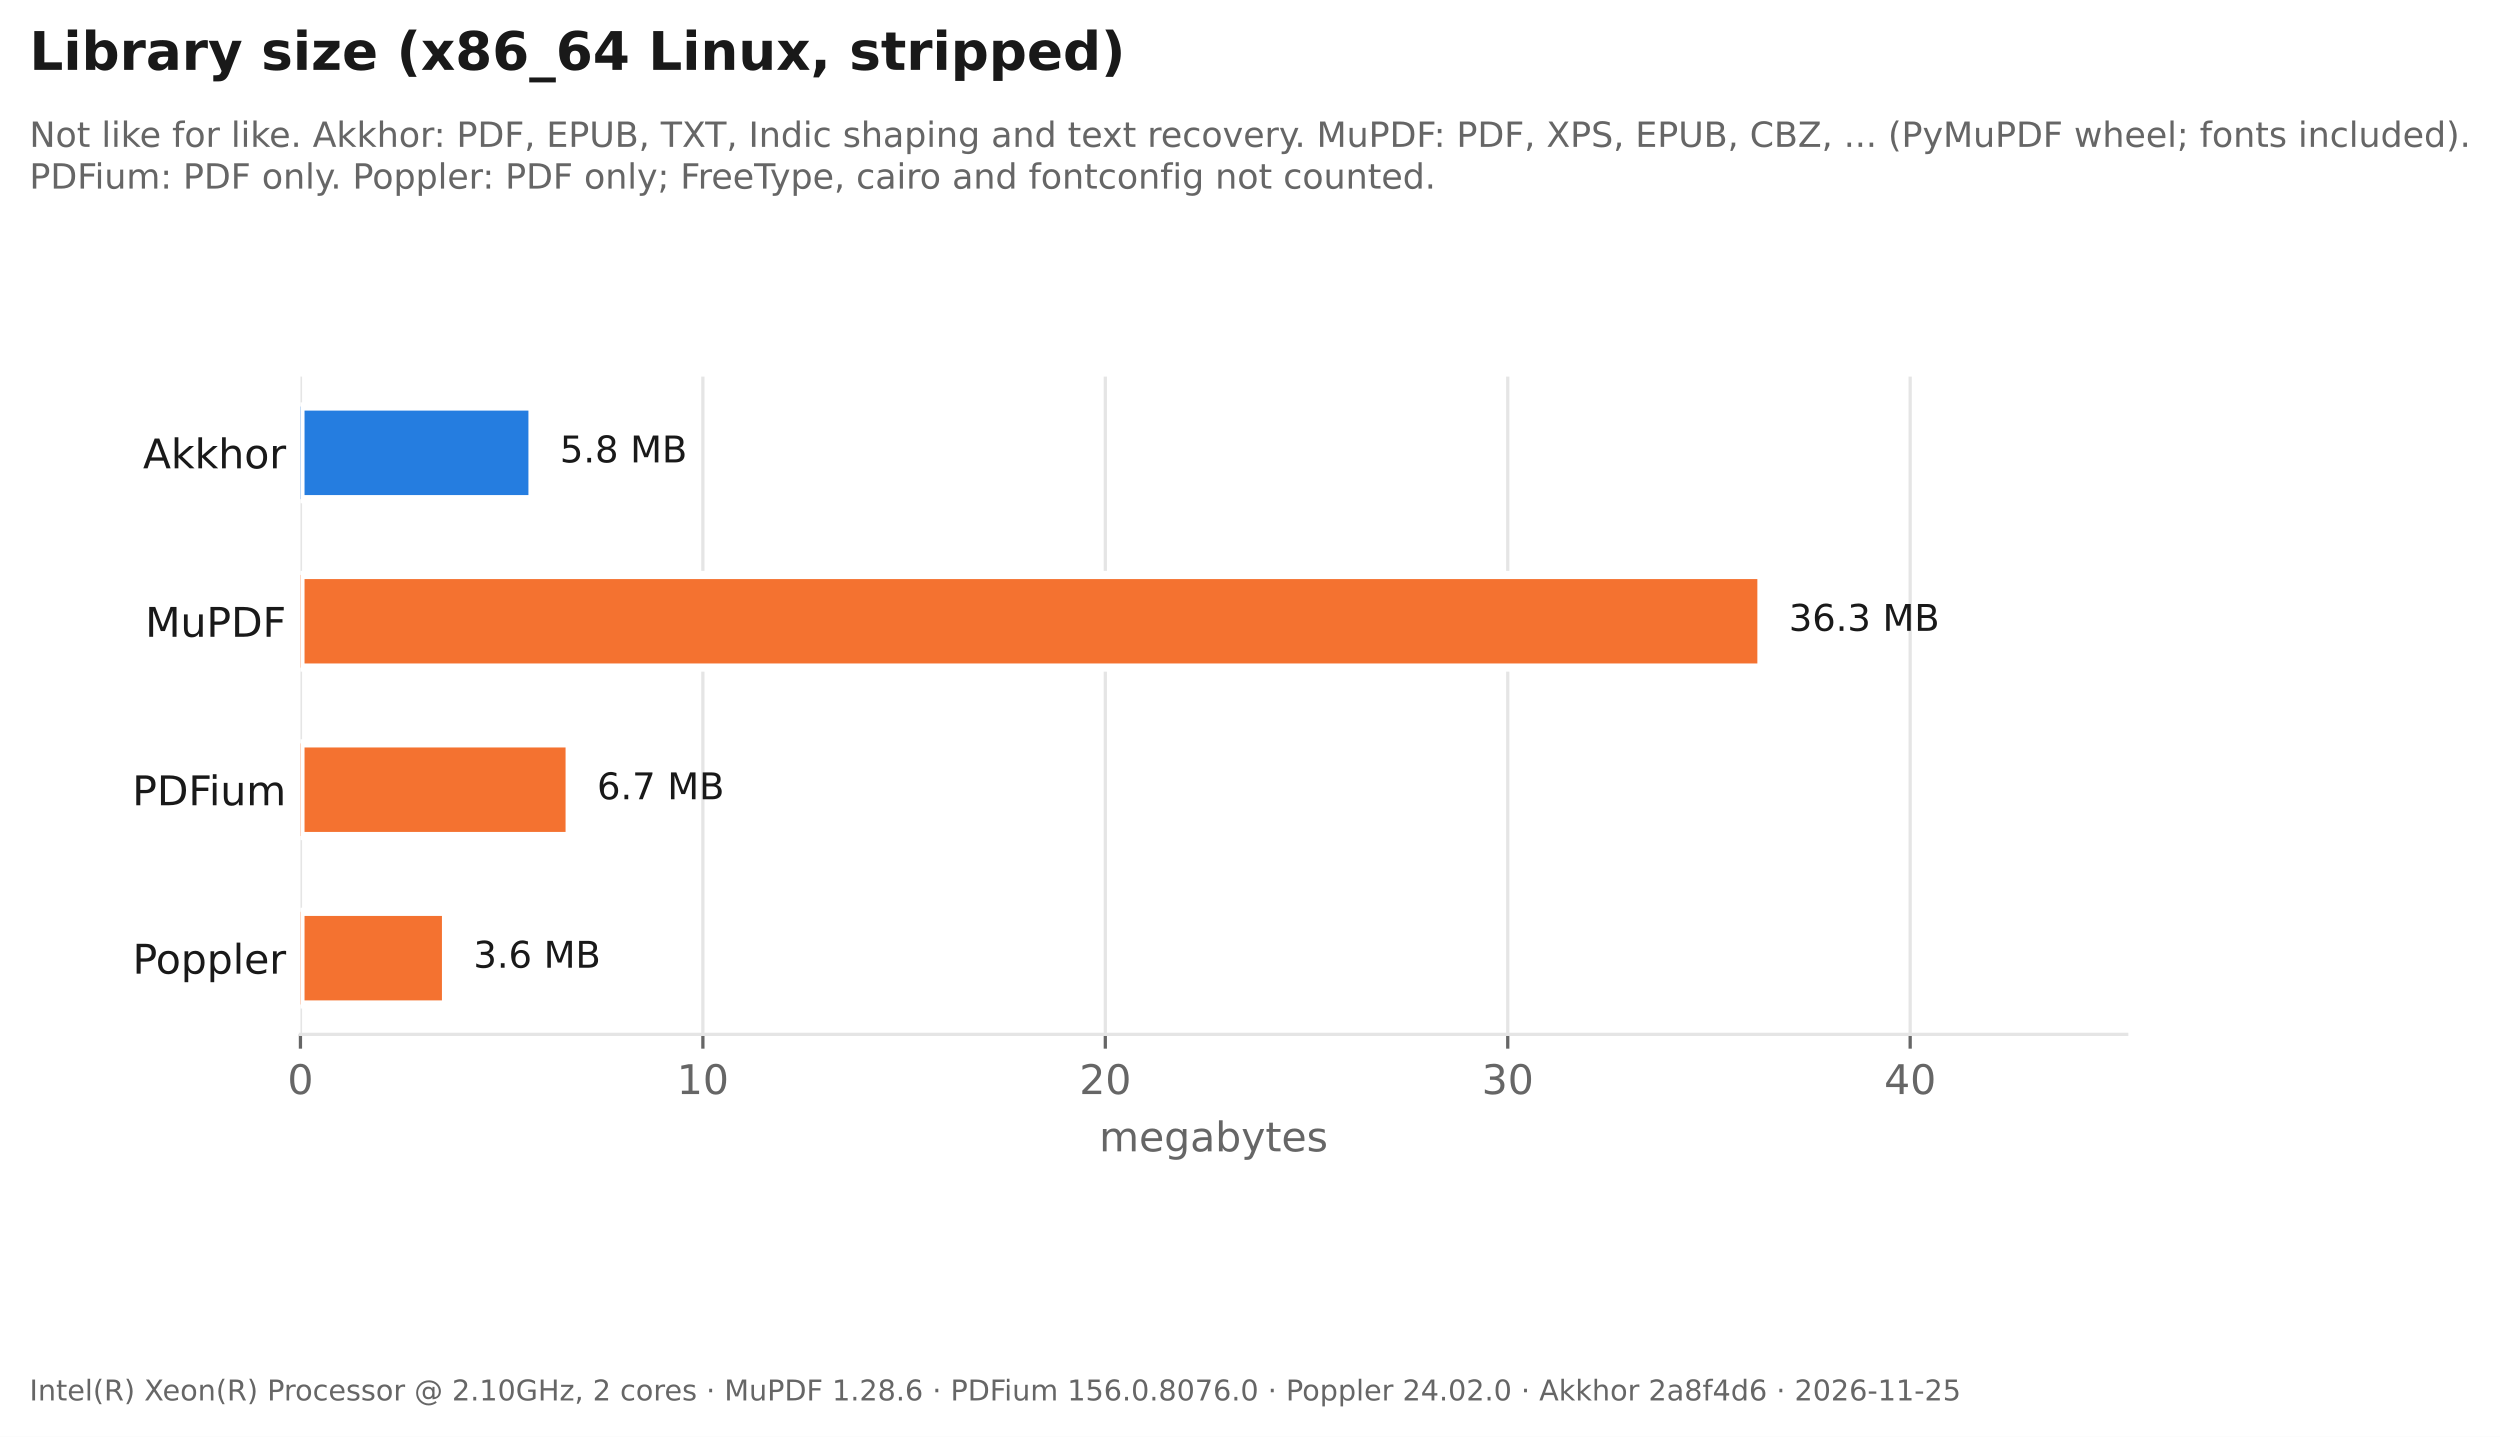
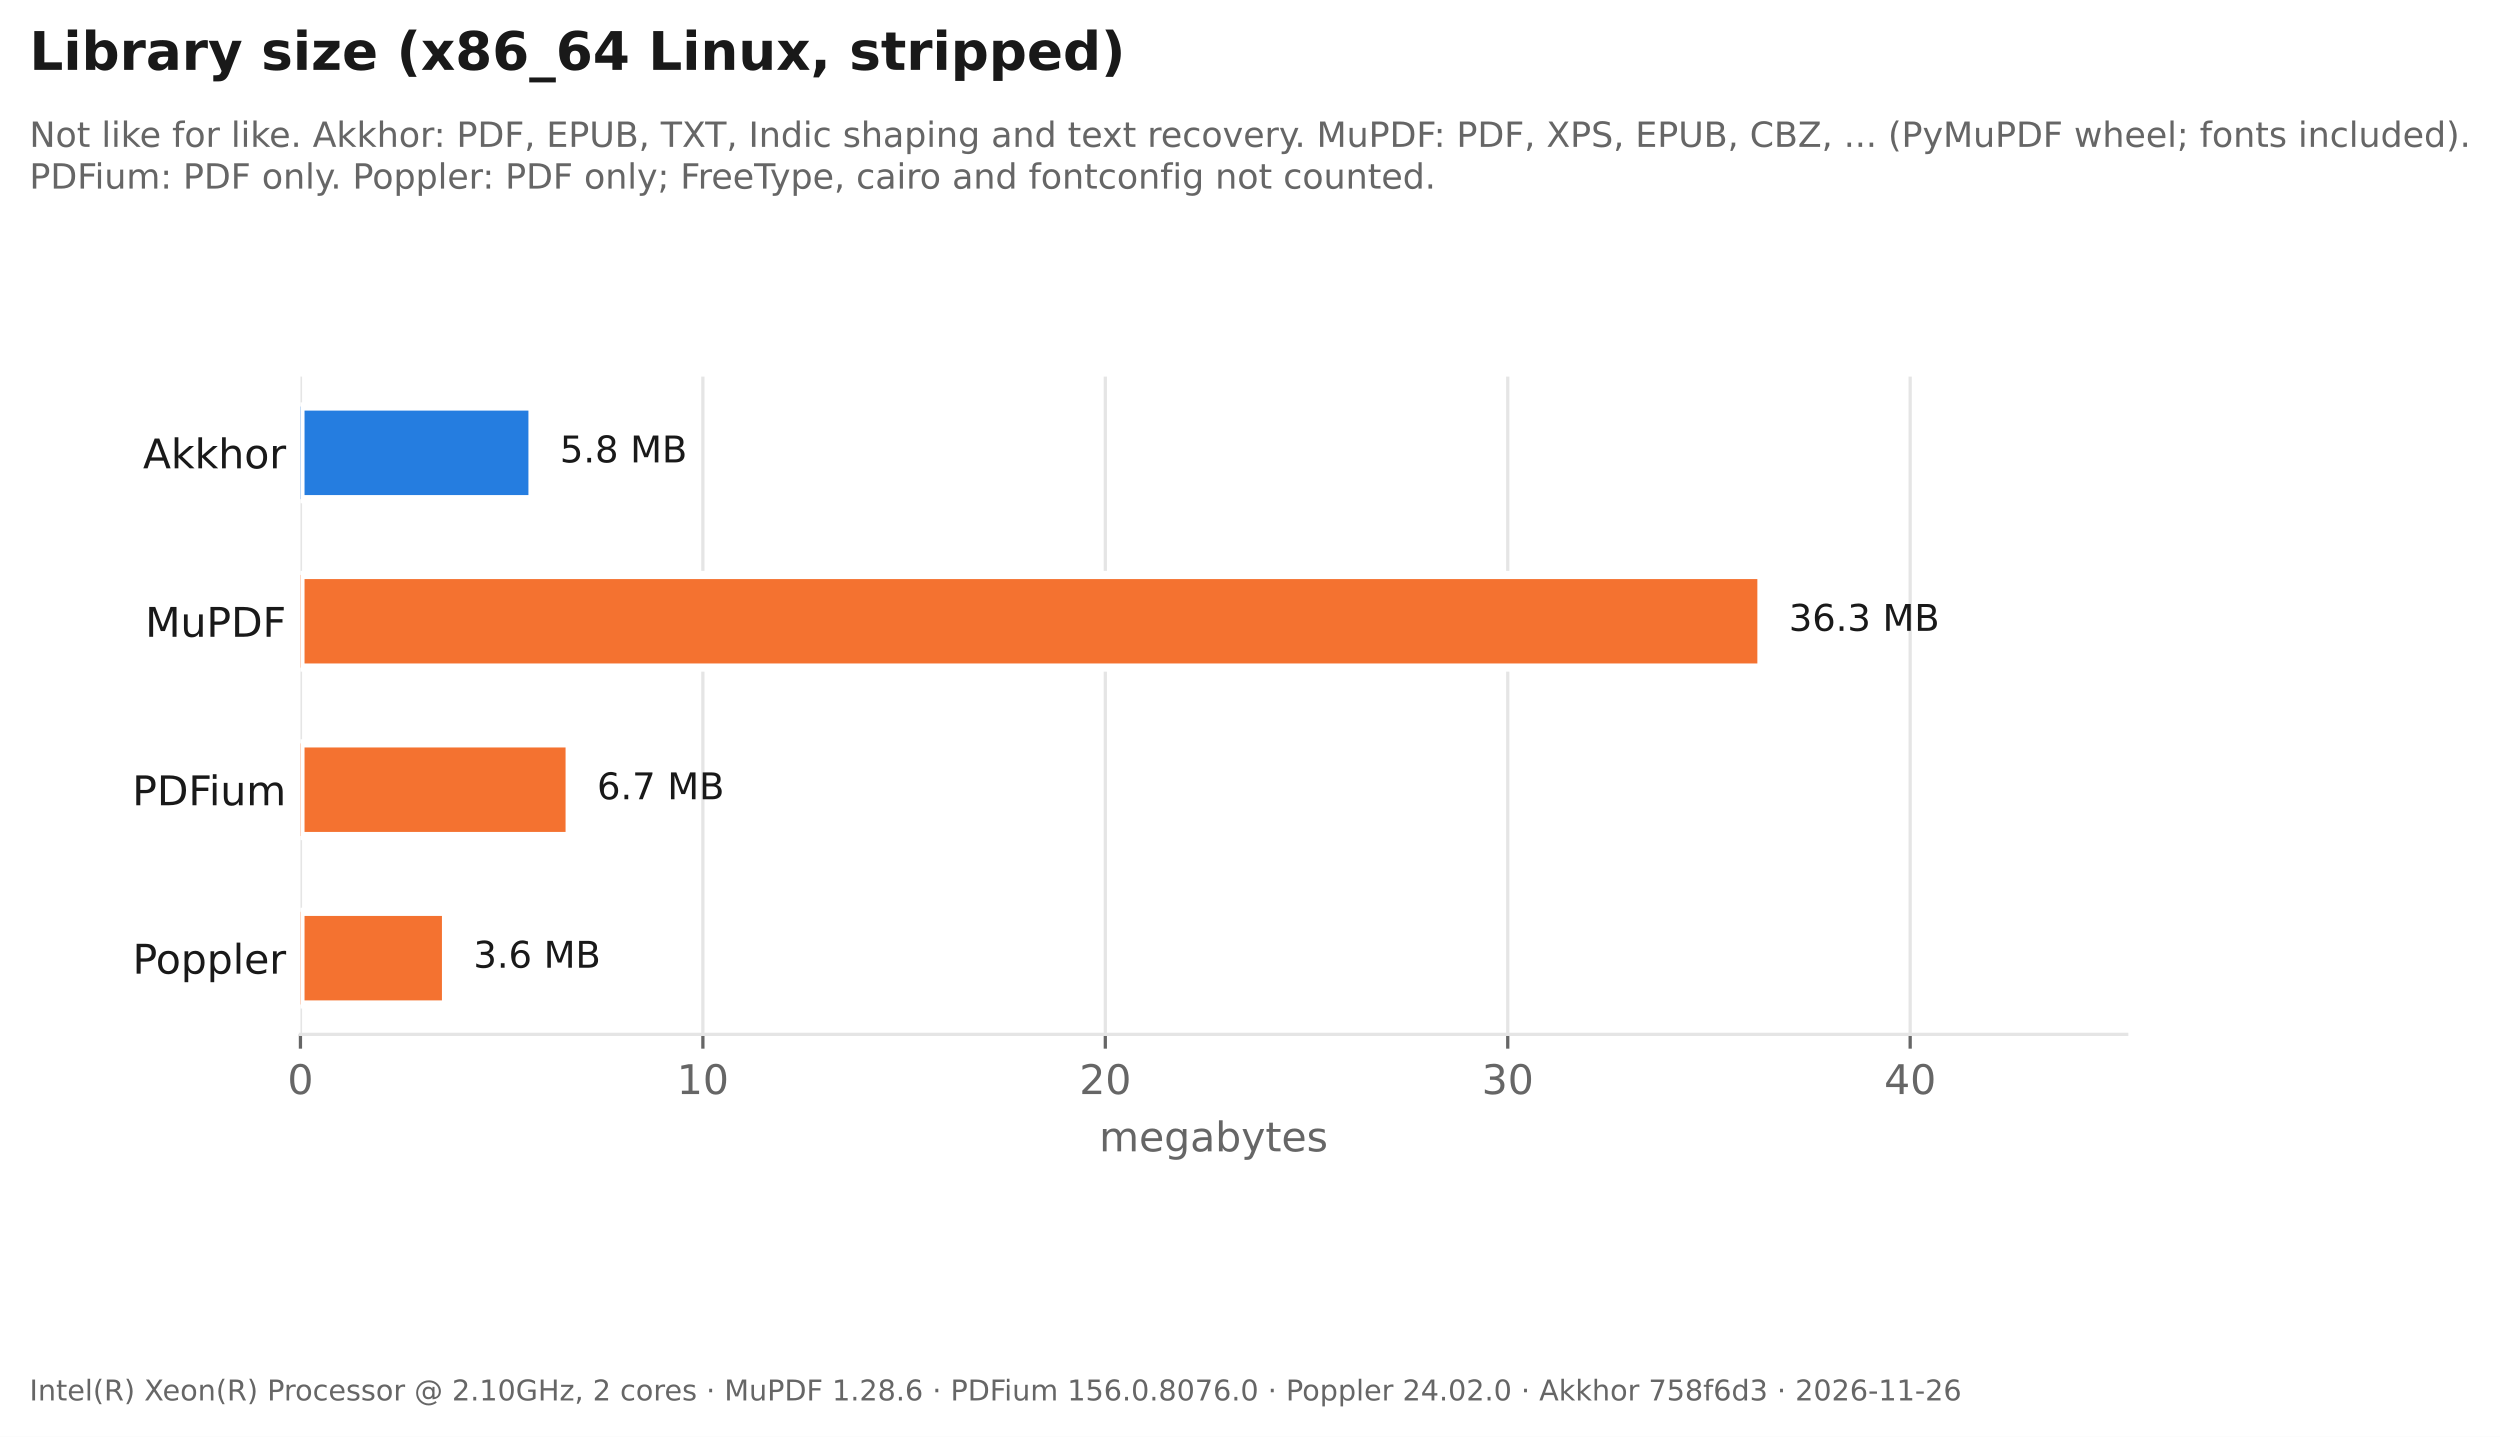
<svg xmlns="http://www.w3.org/2000/svg" xmlns:xlink="http://www.w3.org/1999/xlink" width="611.089pt" height="351.202pt" viewBox="0 0 611.089 351.202" version="1.1">
  <defs>
    <style type="text/css">*{stroke-linejoin: round; stroke-linecap: butt}</style>
  </defs>
  <g id="figure_1">
    <g id="patch_1">
      <path d="M 0 351.202  L 611.089 351.202  L 611.089 -0  L 0 -0  z " style="fill: #ffffff" />
    </g>
    <g id="axes_1">
      <g id="patch_2">
        <path d="M 73.44 252.833  L 519.84 252.833  L 519.84 92.057  L 73.44 92.057  z " style="fill: #ffffff" />
      </g>
      <g id="matplotlib.axis_1">
        <g id="xtick_1">
          <g id="line2d_1">
-             <path d="M 73.44 252.833  L 73.44 92.057  " clip-path="url(#p90401eef04)" style="fill: none; stroke: #e5e5e5; stroke-width: 0.8; stroke-linecap: square" />
+             <path d="M 73.44 252.833  L 73.44 92.057  " clip-path="url(#p0e5e637727)" style="fill: none; stroke: #e5e5e5; stroke-width: 0.8; stroke-linecap: square" />
          </g>
          <g id="line2d_2">
            <defs>
-               <path id="me90ce097ed" d="M 0 0  L 0 3.5  " style="stroke: #666666; stroke-width: 0.8" />
+               <path id="mf3fad2b36d" d="M 0 0  L 0 3.5  " style="stroke: #666666; stroke-width: 0.8" />
            </defs>
            <g>
-               <use xlink:href="#me90ce097ed" x="73.44" y="252.833" style="fill: #666666; stroke: #666666; stroke-width: 0.8" />
+               <use xlink:href="#mf3fad2b36d" x="73.44" y="252.833" style="fill: #666666; stroke: #666666; stroke-width: 0.8" />
            </g>
          </g>
          <g id="text_1">
            <text style="font-size: 10px; font-family: 'DejaVu Sans'; text-anchor: middle; fill: #666666" x="73.44" y="267.431" transform="rotate(-0 73.44 267.4307)">0</text>
          </g>
        </g>
        <g id="xtick_2">
          <g id="line2d_3">
-             <path d="M 171.809 252.833  L 171.809 92.057  " clip-path="url(#p90401eef04)" style="fill: none; stroke: #e5e5e5; stroke-width: 0.8; stroke-linecap: square" />
+             <path d="M 171.809 252.833  L 171.809 92.057  " clip-path="url(#p0e5e637727)" style="fill: none; stroke: #e5e5e5; stroke-width: 0.8; stroke-linecap: square" />
          </g>
          <g id="line2d_4">
            <g>
-               <use xlink:href="#me90ce097ed" x="171.809" y="252.833" style="fill: #666666; stroke: #666666; stroke-width: 0.8" />
+               <use xlink:href="#mf3fad2b36d" x="171.809" y="252.833" style="fill: #666666; stroke: #666666; stroke-width: 0.8" />
            </g>
          </g>
          <g id="text_2">
            <text style="font-size: 10px; font-family: 'DejaVu Sans'; text-anchor: middle; fill: #666666" x="171.809" y="267.431" transform="rotate(-0 171.8088 267.4307)">10</text>
          </g>
        </g>
        <g id="xtick_3">
          <g id="line2d_5">
-             <path d="M 270.178 252.833  L 270.178 92.057  " clip-path="url(#p90401eef04)" style="fill: none; stroke: #e5e5e5; stroke-width: 0.8; stroke-linecap: square" />
+             <path d="M 270.178 252.833  L 270.178 92.057  " clip-path="url(#p0e5e637727)" style="fill: none; stroke: #e5e5e5; stroke-width: 0.8; stroke-linecap: square" />
          </g>
          <g id="line2d_6">
            <g>
-               <use xlink:href="#me90ce097ed" x="270.178" y="252.833" style="fill: #666666; stroke: #666666; stroke-width: 0.8" />
+               <use xlink:href="#mf3fad2b36d" x="270.178" y="252.833" style="fill: #666666; stroke: #666666; stroke-width: 0.8" />
            </g>
          </g>
          <g id="text_3">
            <text style="font-size: 10px; font-family: 'DejaVu Sans'; text-anchor: middle; fill: #666666" x="270.178" y="267.431" transform="rotate(-0 270.1776 267.4307)">20</text>
          </g>
        </g>
        <g id="xtick_4">
          <g id="line2d_7">
-             <path d="M 368.546 252.833  L 368.546 92.057  " clip-path="url(#p90401eef04)" style="fill: none; stroke: #e5e5e5; stroke-width: 0.8; stroke-linecap: square" />
+             <path d="M 368.546 252.833  L 368.546 92.057  " clip-path="url(#p0e5e637727)" style="fill: none; stroke: #e5e5e5; stroke-width: 0.8; stroke-linecap: square" />
          </g>
          <g id="line2d_8">
            <g>
-               <use xlink:href="#me90ce097ed" x="368.546" y="252.833" style="fill: #666666; stroke: #666666; stroke-width: 0.8" />
+               <use xlink:href="#mf3fad2b36d" x="368.546" y="252.833" style="fill: #666666; stroke: #666666; stroke-width: 0.8" />
            </g>
          </g>
          <g id="text_4">
            <text style="font-size: 10px; font-family: 'DejaVu Sans'; text-anchor: middle; fill: #666666" x="368.546" y="267.431" transform="rotate(-0 368.5464 267.4307)">30</text>
          </g>
        </g>
        <g id="xtick_5">
          <g id="line2d_9">
-             <path d="M 466.915 252.833  L 466.915 92.057  " clip-path="url(#p90401eef04)" style="fill: none; stroke: #e5e5e5; stroke-width: 0.8; stroke-linecap: square" />
+             <path d="M 466.915 252.833  L 466.915 92.057  " clip-path="url(#p0e5e637727)" style="fill: none; stroke: #e5e5e5; stroke-width: 0.8; stroke-linecap: square" />
          </g>
          <g id="line2d_10">
            <g>
-               <use xlink:href="#me90ce097ed" x="466.915" y="252.833" style="fill: #666666; stroke: #666666; stroke-width: 0.8" />
+               <use xlink:href="#mf3fad2b36d" x="466.915" y="252.833" style="fill: #666666; stroke: #666666; stroke-width: 0.8" />
            </g>
          </g>
          <g id="text_5">
            <text style="font-size: 10px; font-family: 'DejaVu Sans'; text-anchor: middle; fill: #666666" x="466.915" y="267.431" transform="rotate(-0 466.9152 267.4307)">40</text>
          </g>
        </g>
        <g id="text_6">
          <text style="font-size: 10px; font-family: 'DejaVu Sans'; text-anchor: middle; fill: #666666" x="296.64" y="281.431" transform="rotate(-0 296.64 281.4315)">megabytes</text>
        </g>
      </g>
      <g id="matplotlib.axis_2">
        <g id="ytick_1">
          <g id="line2d_11" />
          <g id="text_7">
            <text style="font-size: 10px; font-family: 'DejaVu Sans'; text-anchor: end; fill: #191919" x="69.94" y="114.486" transform="rotate(-0 69.94 114.4865)">Akkhor</text>
          </g>
        </g>
        <g id="ytick_2">
          <g id="line2d_12" />
          <g id="text_8">
            <text style="font-size: 10px; font-family: 'DejaVu Sans'; text-anchor: end; fill: #191919" x="69.94" y="155.658" transform="rotate(-0 69.94 155.6579)">MuPDF</text>
          </g>
        </g>
        <g id="ytick_3">
          <g id="line2d_13" />
          <g id="text_9">
            <text style="font-size: 10px; font-family: 'DejaVu Sans'; text-anchor: end; fill: #191919" x="69.94" y="196.83" transform="rotate(-0 69.94 196.8302)">PDFium</text>
          </g>
        </g>
        <g id="ytick_4">
          <g id="line2d_14" />
          <g id="text_10">
            <text style="font-size: 10px; font-family: 'DejaVu Sans'; text-anchor: end; fill: #191919" x="69.94" y="238.002" transform="rotate(-0 69.94 238.002)">Poppler</text>
          </g>
        </g>
      </g>
      <g id="patch_3">
-         <path d="M 73.44 122.01  L 130.166 122.01  L 130.166 99.365  L 73.44 99.365  z " clip-path="url(#p90401eef04)" style="fill: #257de0; stroke: #ffffff; stroke-width: 2; stroke-linejoin: miter" />
+         <path d="M 73.44 122.01  L 130.166 122.01  L 130.166 99.365  L 73.44 99.365  z " clip-path="url(#p0e5e637727)" style="fill: #257de0; stroke: #ffffff; stroke-width: 2; stroke-linejoin: miter" />
      </g>
      <g id="patch_4">
-         <path d="M 73.44 163.181  L 430.56 163.181  L 430.56 140.537  L 73.44 140.537  z " clip-path="url(#p90401eef04)" style="fill: #f47230; stroke: #ffffff; stroke-width: 2; stroke-linejoin: miter" />
+         <path d="M 73.44 163.181  L 430.56 163.181  L 430.56 140.537  L 73.44 140.537  z " clip-path="url(#p0e5e637727)" style="fill: #f47230; stroke: #ffffff; stroke-width: 2; stroke-linejoin: miter" />
      </g>
      <g id="patch_5">
-         <path d="M 73.44 204.353  L 139.244 204.353  L 139.244 181.709  L 73.44 181.709  z " clip-path="url(#p90401eef04)" style="fill: #f47230; stroke: #ffffff; stroke-width: 2; stroke-linejoin: miter" />
+         <path d="M 73.44 204.353  L 139.244 204.353  L 139.244 181.709  L 73.44 181.709  z " clip-path="url(#p0e5e637727)" style="fill: #f47230; stroke: #ffffff; stroke-width: 2; stroke-linejoin: miter" />
      </g>
      <g id="patch_6">
-         <path d="M 73.44 245.525  L 109.027 245.525  L 109.027 222.881  L 73.44 222.881  z " clip-path="url(#p90401eef04)" style="fill: #f47230; stroke: #ffffff; stroke-width: 2; stroke-linejoin: miter" />
+         <path d="M 73.44 245.525  L 109.027 245.525  L 109.027 222.881  L 73.44 222.881  z " clip-path="url(#p0e5e637727)" style="fill: #f47230; stroke: #ffffff; stroke-width: 2; stroke-linejoin: miter" />
      </g>
      <g id="patch_7">
        <path d="M 73.44 252.833  L 519.84 252.833  " style="fill: none; stroke: #e5e5e5; stroke-width: 0.8; stroke-linejoin: miter; stroke-linecap: square" />
      </g>
      <g id="text_11">
        <text style="font-size: 9px; font-family: 'DejaVu Sans'; text-anchor: start; fill: #191919" x="136.862" y="113.025" transform="rotate(-0 136.8622 113.0252)">5.8 MB</text>
      </g>
      <g id="text_12">
        <text style="font-size: 9px; font-family: 'DejaVu Sans'; text-anchor: start; fill: #191919" x="437.256" y="154.197" transform="rotate(-0 437.256 154.197)">36.3 MB</text>
      </g>
      <g id="text_13">
        <text style="font-size: 9px; font-family: 'DejaVu Sans'; text-anchor: start; fill: #191919" x="145.94" y="195.369" transform="rotate(-0 145.9405 195.3688)">6.7 MB</text>
      </g>
      <g id="text_14">
        <text style="font-size: 9px; font-family: 'DejaVu Sans'; text-anchor: start; fill: #191919" x="115.723" y="236.541" transform="rotate(-0 115.723 236.5407)">3.6 MB</text>
      </g>
    </g>
    <g id="text_15">
      <text style="font-weight: 700; font-size: 13px; font-family: 'DejaVu Sans'; text-anchor: start; fill: #191919" x="7.2" y="17.078" transform="rotate(-0 7.2 17.07797)">Library size (x86_64 Linux, stripped)</text>
    </g>
    <g id="text_16">
      <text style="font-size: 8.5px; font-family: 'DejaVu Sans'; fill: #666666" transform="translate(7.2 35.90587)">Not like for like. Akkhor: PDF, EPUB, TXT, Indic shaping and text recovery. MuPDF: PDF, XPS, EPUB, CBZ, ... (PyMuPDF wheel; fonts included).</text>
      <text style="font-size: 8.5px; font-family: 'DejaVu Sans'; fill: #666666" transform="translate(7.2 46.10819)">PDFium: PDF only. Poppler: PDF only; FreeType, cairo and fontconfig not counted.</text>
    </g>
    <g id="text_17">
-       <text style="font-size: 7px; font-family: 'DejaVu Sans'; text-anchor: start; fill: #666666" x="7.2" y="342.32" transform="rotate(-0 7.2 342.3199)">Intel(R) Xeon(R) Processor @ 2.10GHz, 2 cores · MuPDF 1.28.6 · PDFium 156.0.8076.0 · Poppler 24.02.0 · Akkhor 2a8f4d6 · 2026-11-25</text>
+       <text style="font-size: 7px; font-family: 'DejaVu Sans'; text-anchor: start; fill: #666666" x="7.2" y="342.32" transform="rotate(-0 7.2 342.3199)">Intel(R) Xeon(R) Processor @ 2.10GHz, 2 cores · MuPDF 1.28.6 · PDFium 156.0.8076.0 · Poppler 24.02.0 · Akkhor 758f6d3 · 2026-11-26</text>
    </g>
  </g>
  <defs>
-     <clipPath id="p90401eef04">
+     <clipPath id="p0e5e637727">
      <rect x="73.44" y="92.057" width="446.4" height="160.776" />
    </clipPath>
  </defs>
</svg>
